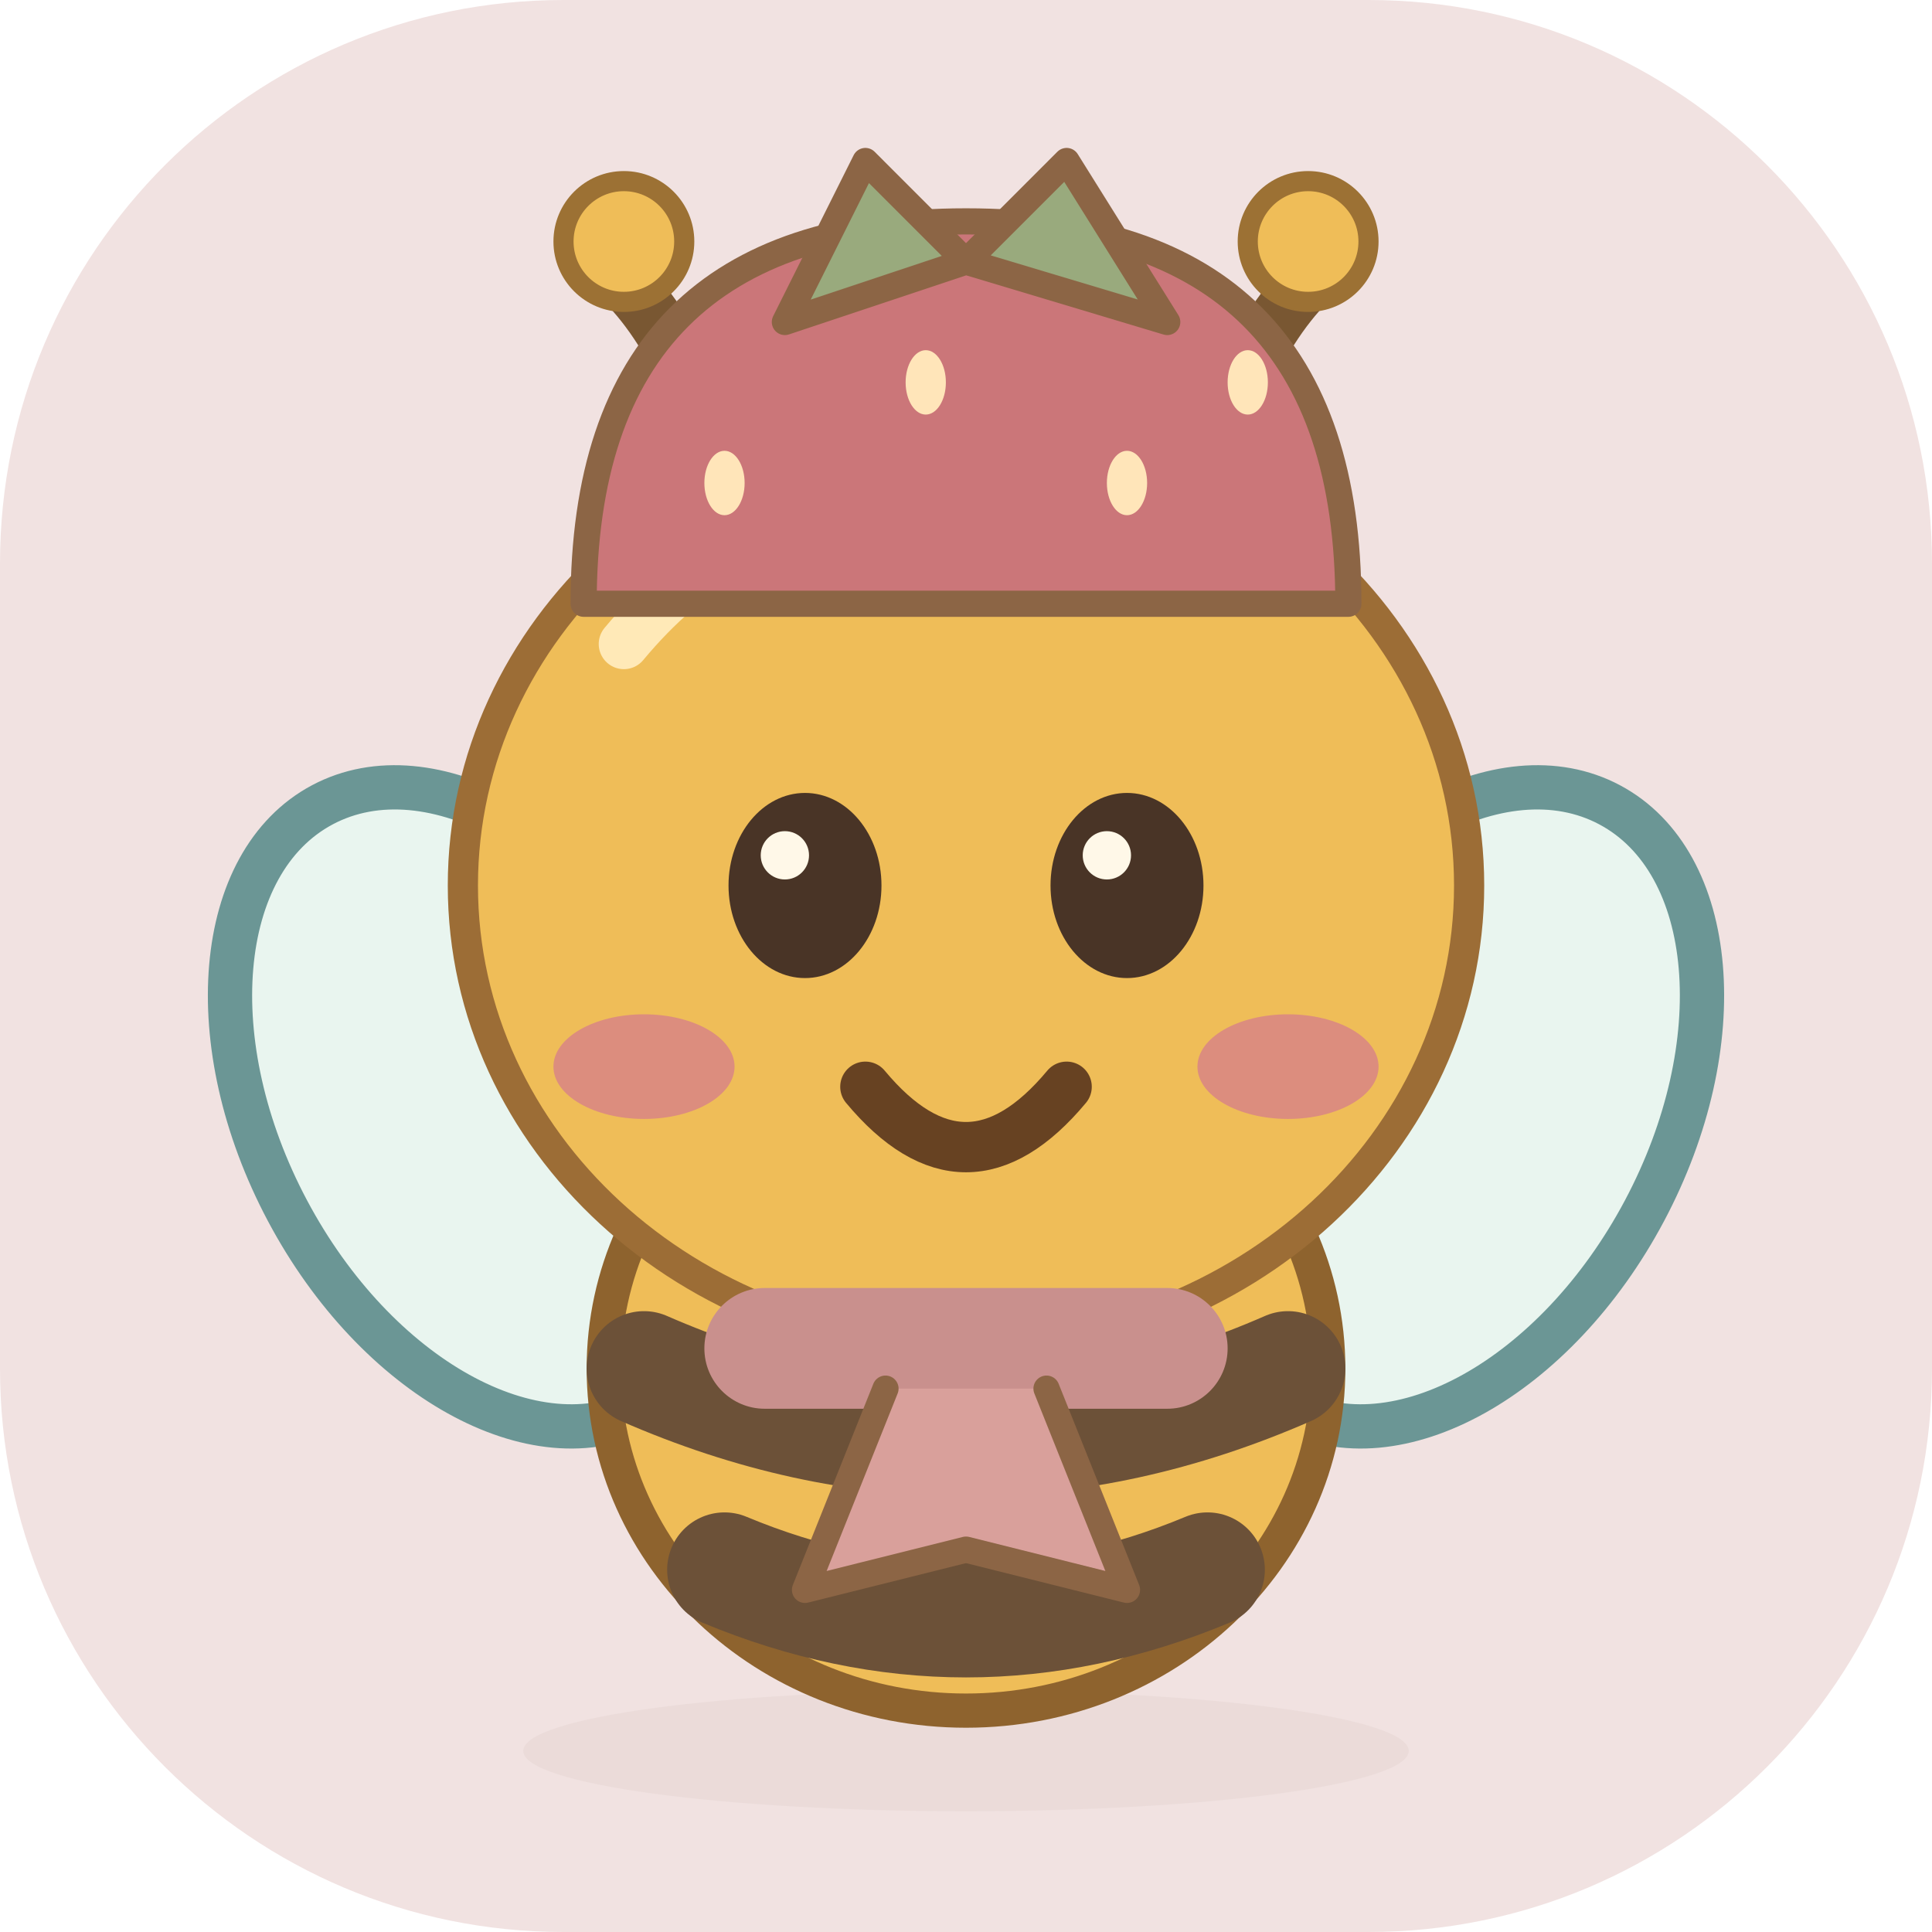
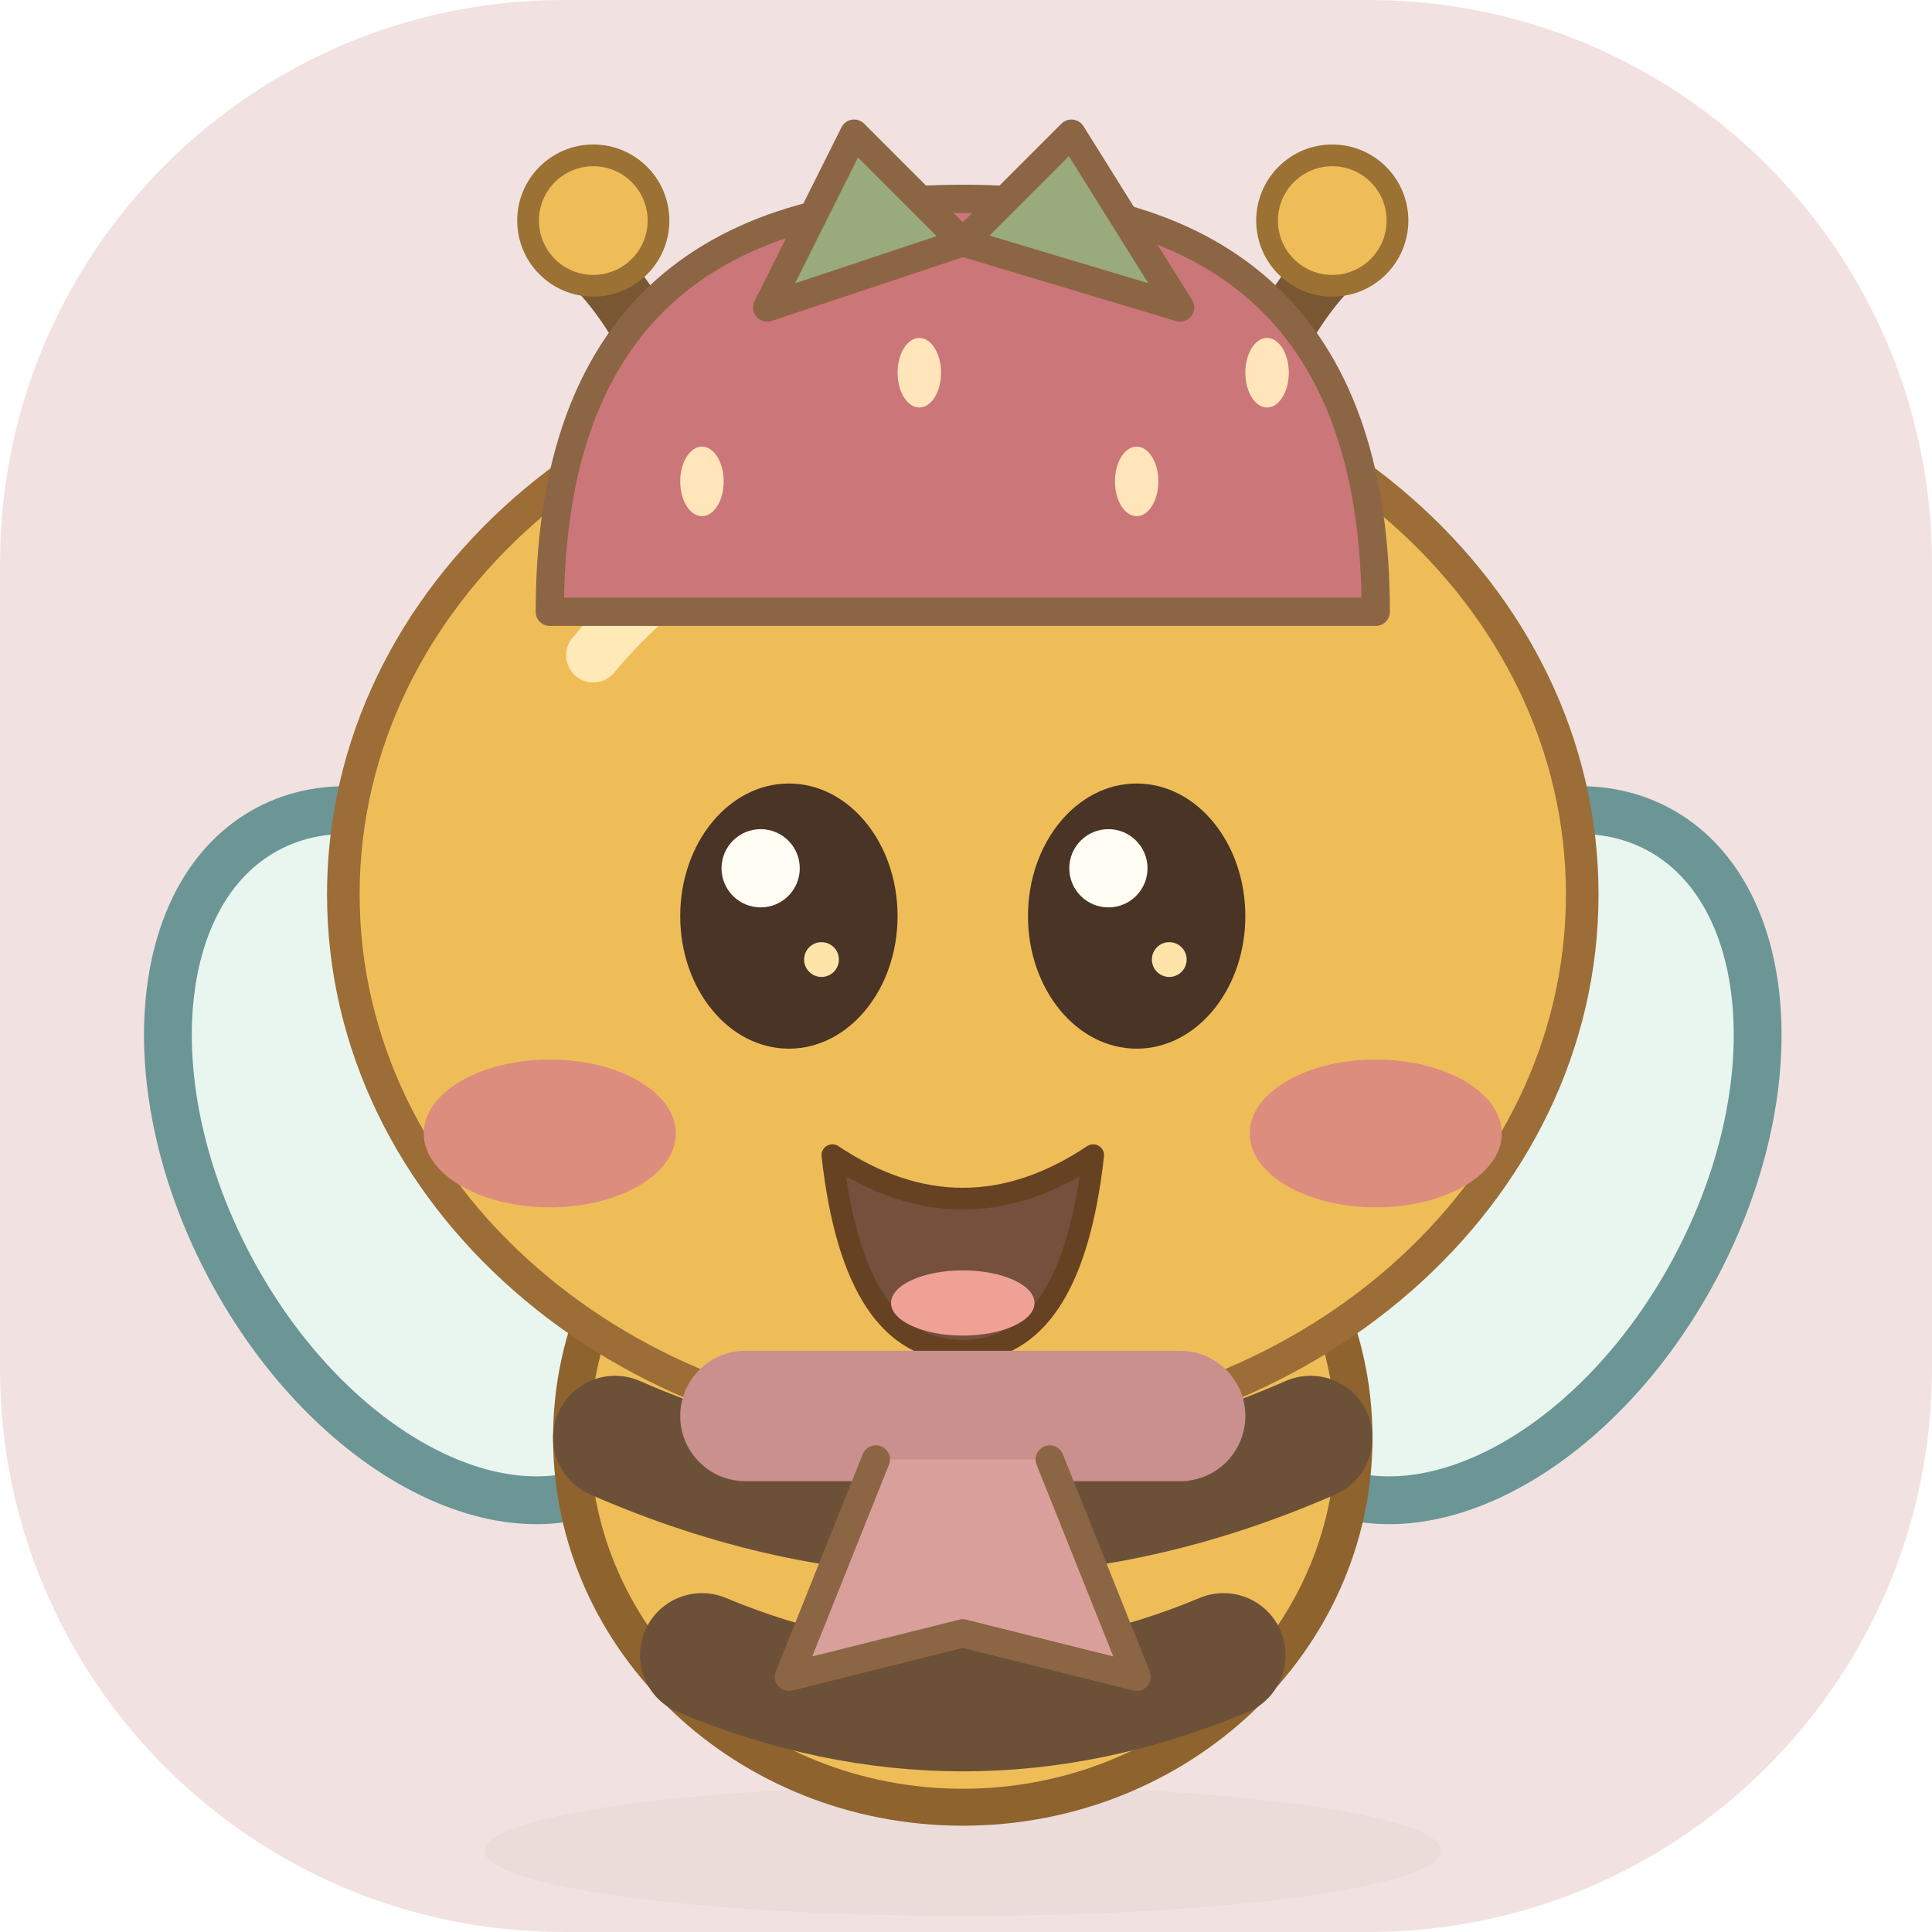
<svg xmlns="http://www.w3.org/2000/svg" viewBox="0 0 96 96">
  <rect x="0" y="0" width="96" height="96" rx="28" fill="#f1e2e1" />
-   <ellipse cx="48" cy="87" rx="22" ry="3" fill="#6b58420c" stroke="none" stroke-width="1.7" />
-   <ellipse cx="24" cy="55" rx="11" ry="17" transform="rotate(-28 24 55)" fill="#e9f5ef" stroke="#6b9695" stroke-width="2.2" />
-   <ellipse cx="72" cy="55" rx="11" ry="17" transform="rotate(28 72 55)" fill="#e9f5ef" stroke="#6b9695" stroke-width="2.2" />
-   <ellipse cx="48" cy="68" rx="18" ry="17" fill="#efbd58" stroke="#8e632e" stroke-width="1.7" />
-   <path d="M32 68q16 7 32 0m-28 10q12 5 24 0" fill="none" stroke="#6c5138" stroke-width="5.7" stroke-linecap="round" stroke-linejoin="round" />
-   <path d="M37 28q-2-10-6-14m28 14q2-10 6-14" fill="none" stroke="#795732" stroke-width="2.8" stroke-linecap="round" stroke-linejoin="round" />
-   <ellipse cx="31" cy="12" rx="3" ry="3" fill="#efbd58" stroke="#9c7134" stroke-width="1" />
-   <ellipse cx="65" cy="12" rx="3" ry="3" fill="#efbd58" stroke="#9c7134" stroke-width="1" />
-   <ellipse cx="48" cy="44" rx="25" ry="23" fill="#efbd58" stroke="#9c6d36" stroke-width="1.5" />
-   <path d="M31 32q5-6 11-6" fill="none" stroke="#ffe9b7" stroke-width="2.5" stroke-linecap="round" stroke-linejoin="round" />
-   <ellipse cx="40" cy="44" rx="3.8" ry="4.6" fill="#493426" stroke="none" stroke-width="1.7" />
-   <ellipse cx="39" cy="42.5" rx="1.2" ry="1.2" fill="#fff8e8" stroke="none" stroke-width="1.7" />
-   <ellipse cx="56" cy="44" rx="3.8" ry="4.6" fill="#493426" stroke="none" stroke-width="1.7" />
-   <ellipse cx="55" cy="42.5" rx="1.2" ry="1.2" fill="#fff8e8" stroke="none" stroke-width="1.7" />
-   <ellipse cx="32" cy="53" rx="4.5" ry="2.6" fill="#dc8d7e" stroke="none" stroke-width="1.7" />
-   <ellipse cx="64" cy="53" rx="4.5" ry="2.6" fill="#dc8d7e" stroke="none" stroke-width="1.7" />
-   <path d="M43 54q5 6 10 0" fill="none" stroke="#674222" stroke-width="2.5" stroke-linecap="round" stroke-linejoin="round" />
-   <path d="M29 30q0-19 19-19t19 19Z" fill="#cb7679" stroke="#8c6545" stroke-width="1.3" stroke-linecap="round" stroke-linejoin="round" />
-   <path d="m39 16 4-8 5 5 5-5 5 8-10-3Z" fill="#99aa7d" stroke="#8c6545" stroke-width="1.3" stroke-linecap="round" stroke-linejoin="round" />
-   <ellipse cx="36" cy="24" rx="1" ry="1.6" fill="#ffe5b9" stroke="none" stroke-width="1.7" />
-   <ellipse cx="46" cy="19" rx="1" ry="1.6" fill="#ffe5b9" stroke="none" stroke-width="1.7" />
-   <ellipse cx="56" cy="24" rx="1" ry="1.6" fill="#ffe5b9" stroke="none" stroke-width="1.7" />
-   <ellipse cx="62" cy="19" rx="1" ry="1.6" fill="#ffe5b9" stroke="none" stroke-width="1.7" />
-   <rect x="35" y="64" width="26" height="6" rx="3" fill="#c9908d" />
-   <path d="m44 69-4 10 8-2 8 2-4-10" fill="#d9a09b" stroke="#8c6545" stroke-width="1.3" stroke-linecap="round" stroke-linejoin="round" />
+   <g transform="translate(-4 -2) scale(1.08)">
+     <ellipse cx="48" cy="87" rx="22" ry="3" fill="#6b58420c" stroke="none" stroke-width="1.7" />
+     <ellipse cx="24" cy="55" rx="11" ry="17" transform="rotate(-28 24 55)" fill="#e9f5ef" stroke="#6b9695" stroke-width="2.2" />
+     <ellipse cx="72" cy="55" rx="11" ry="17" transform="rotate(28 72 55)" fill="#e9f5ef" stroke="#6b9695" stroke-width="2.2" />
+     <ellipse cx="48" cy="68" rx="18" ry="17" fill="#efbd58" stroke="#8e632e" stroke-width="1.7" />
+     <path d="M32 68q16 7 32 0m-28 10q12 5 24 0" fill="none" stroke="#6c5138" stroke-width="5.7" stroke-linecap="round" stroke-linejoin="round" />
+     <path d="M37 28q-2-10-6-14m28 14q2-10 6-14" fill="none" stroke="#795732" stroke-width="2.8" stroke-linecap="round" stroke-linejoin="round" />
+     <ellipse cx="31" cy="12" rx="3" ry="3" fill="#efbd58" stroke="#9c7134" stroke-width="1" />
+     <ellipse cx="65" cy="12" rx="3" ry="3" fill="#efbd58" stroke="#9c7134" stroke-width="1" />
+     <ellipse cx="48" cy="43" rx="28.5" ry="25" fill="#efbd58" stroke="#9c6d36" stroke-width="1.5" />
+     <path d="M31 32q5-6 11-6" fill="none" stroke="#ffe9b7" stroke-width="2.5" stroke-linecap="round" stroke-linejoin="round" />
+     <ellipse cx="40" cy="44" rx="5" ry="6.1" fill="#493426" stroke="none" stroke-width="1.7" />
+     <ellipse cx="38.7" cy="41.8" rx="1.8" ry="1.8" fill="#fffdf4" stroke="none" stroke-width="1.7" />
+     <ellipse cx="41.5" cy="46" rx="0.8" ry="0.8" fill="#ffe4aa" stroke="none" stroke-width="1.7" />
+     <ellipse cx="56" cy="44" rx="5" ry="6.1" fill="#493426" stroke="none" stroke-width="1.7" />
+     <ellipse cx="54.7" cy="41.8" rx="1.8" ry="1.8" fill="#fffdf4" stroke="none" stroke-width="1.7" />
+     <ellipse cx="57.5" cy="46" rx="0.8" ry="0.8" fill="#ffe4aa" stroke="none" stroke-width="1.7" />
+     <ellipse cx="29" cy="54" rx="5.8" ry="3.4" fill="#dc8d7e" stroke="none" stroke-width="1.7" />
+     <ellipse cx="67" cy="54" rx="5.8" ry="3.4" fill="#dc8d7e" stroke="none" stroke-width="1.7" />
+     <path d="M42 55q6 4 12 0-1 9-6 9t-6-9Z" fill="#76503d" stroke="#674222" stroke-width="1" stroke-linecap="round" stroke-linejoin="round" />
+     <ellipse cx="48" cy="61.8" rx="3.3" ry="1.5" fill="#eea194" stroke="none" stroke-width="1.7" />
+     <path d="M29 30q0-19 19-19t19 19Z" fill="#cb7679" stroke="#8c6545" stroke-width="1.3" stroke-linecap="round" stroke-linejoin="round" />
+     <path d="m39 16 4-8 5 5 5-5 5 8-10-3Z" fill="#99aa7d" stroke="#8c6545" stroke-width="1.3" stroke-linecap="round" stroke-linejoin="round" />
+     <ellipse cx="36" cy="24" rx="1" ry="1.6" fill="#ffe5b9" stroke="none" stroke-width="1.7" />
+     <ellipse cx="46" cy="19" rx="1" ry="1.6" fill="#ffe5b9" stroke="none" stroke-width="1.7" />
+     <ellipse cx="56" cy="24" rx="1" ry="1.6" fill="#ffe5b9" stroke="none" stroke-width="1.7" />
+     <ellipse cx="62" cy="19" rx="1" ry="1.6" fill="#ffe5b9" stroke="none" stroke-width="1.7" />
+     <rect x="35" y="64" width="26" height="6" rx="3" fill="#c9908d" />
+     <path d="m44 69-4 10 8-2 8 2-4-10" fill="#d9a09b" stroke="#8c6545" stroke-width="1.3" stroke-linecap="round" stroke-linejoin="round" />
+   </g>
</svg>
